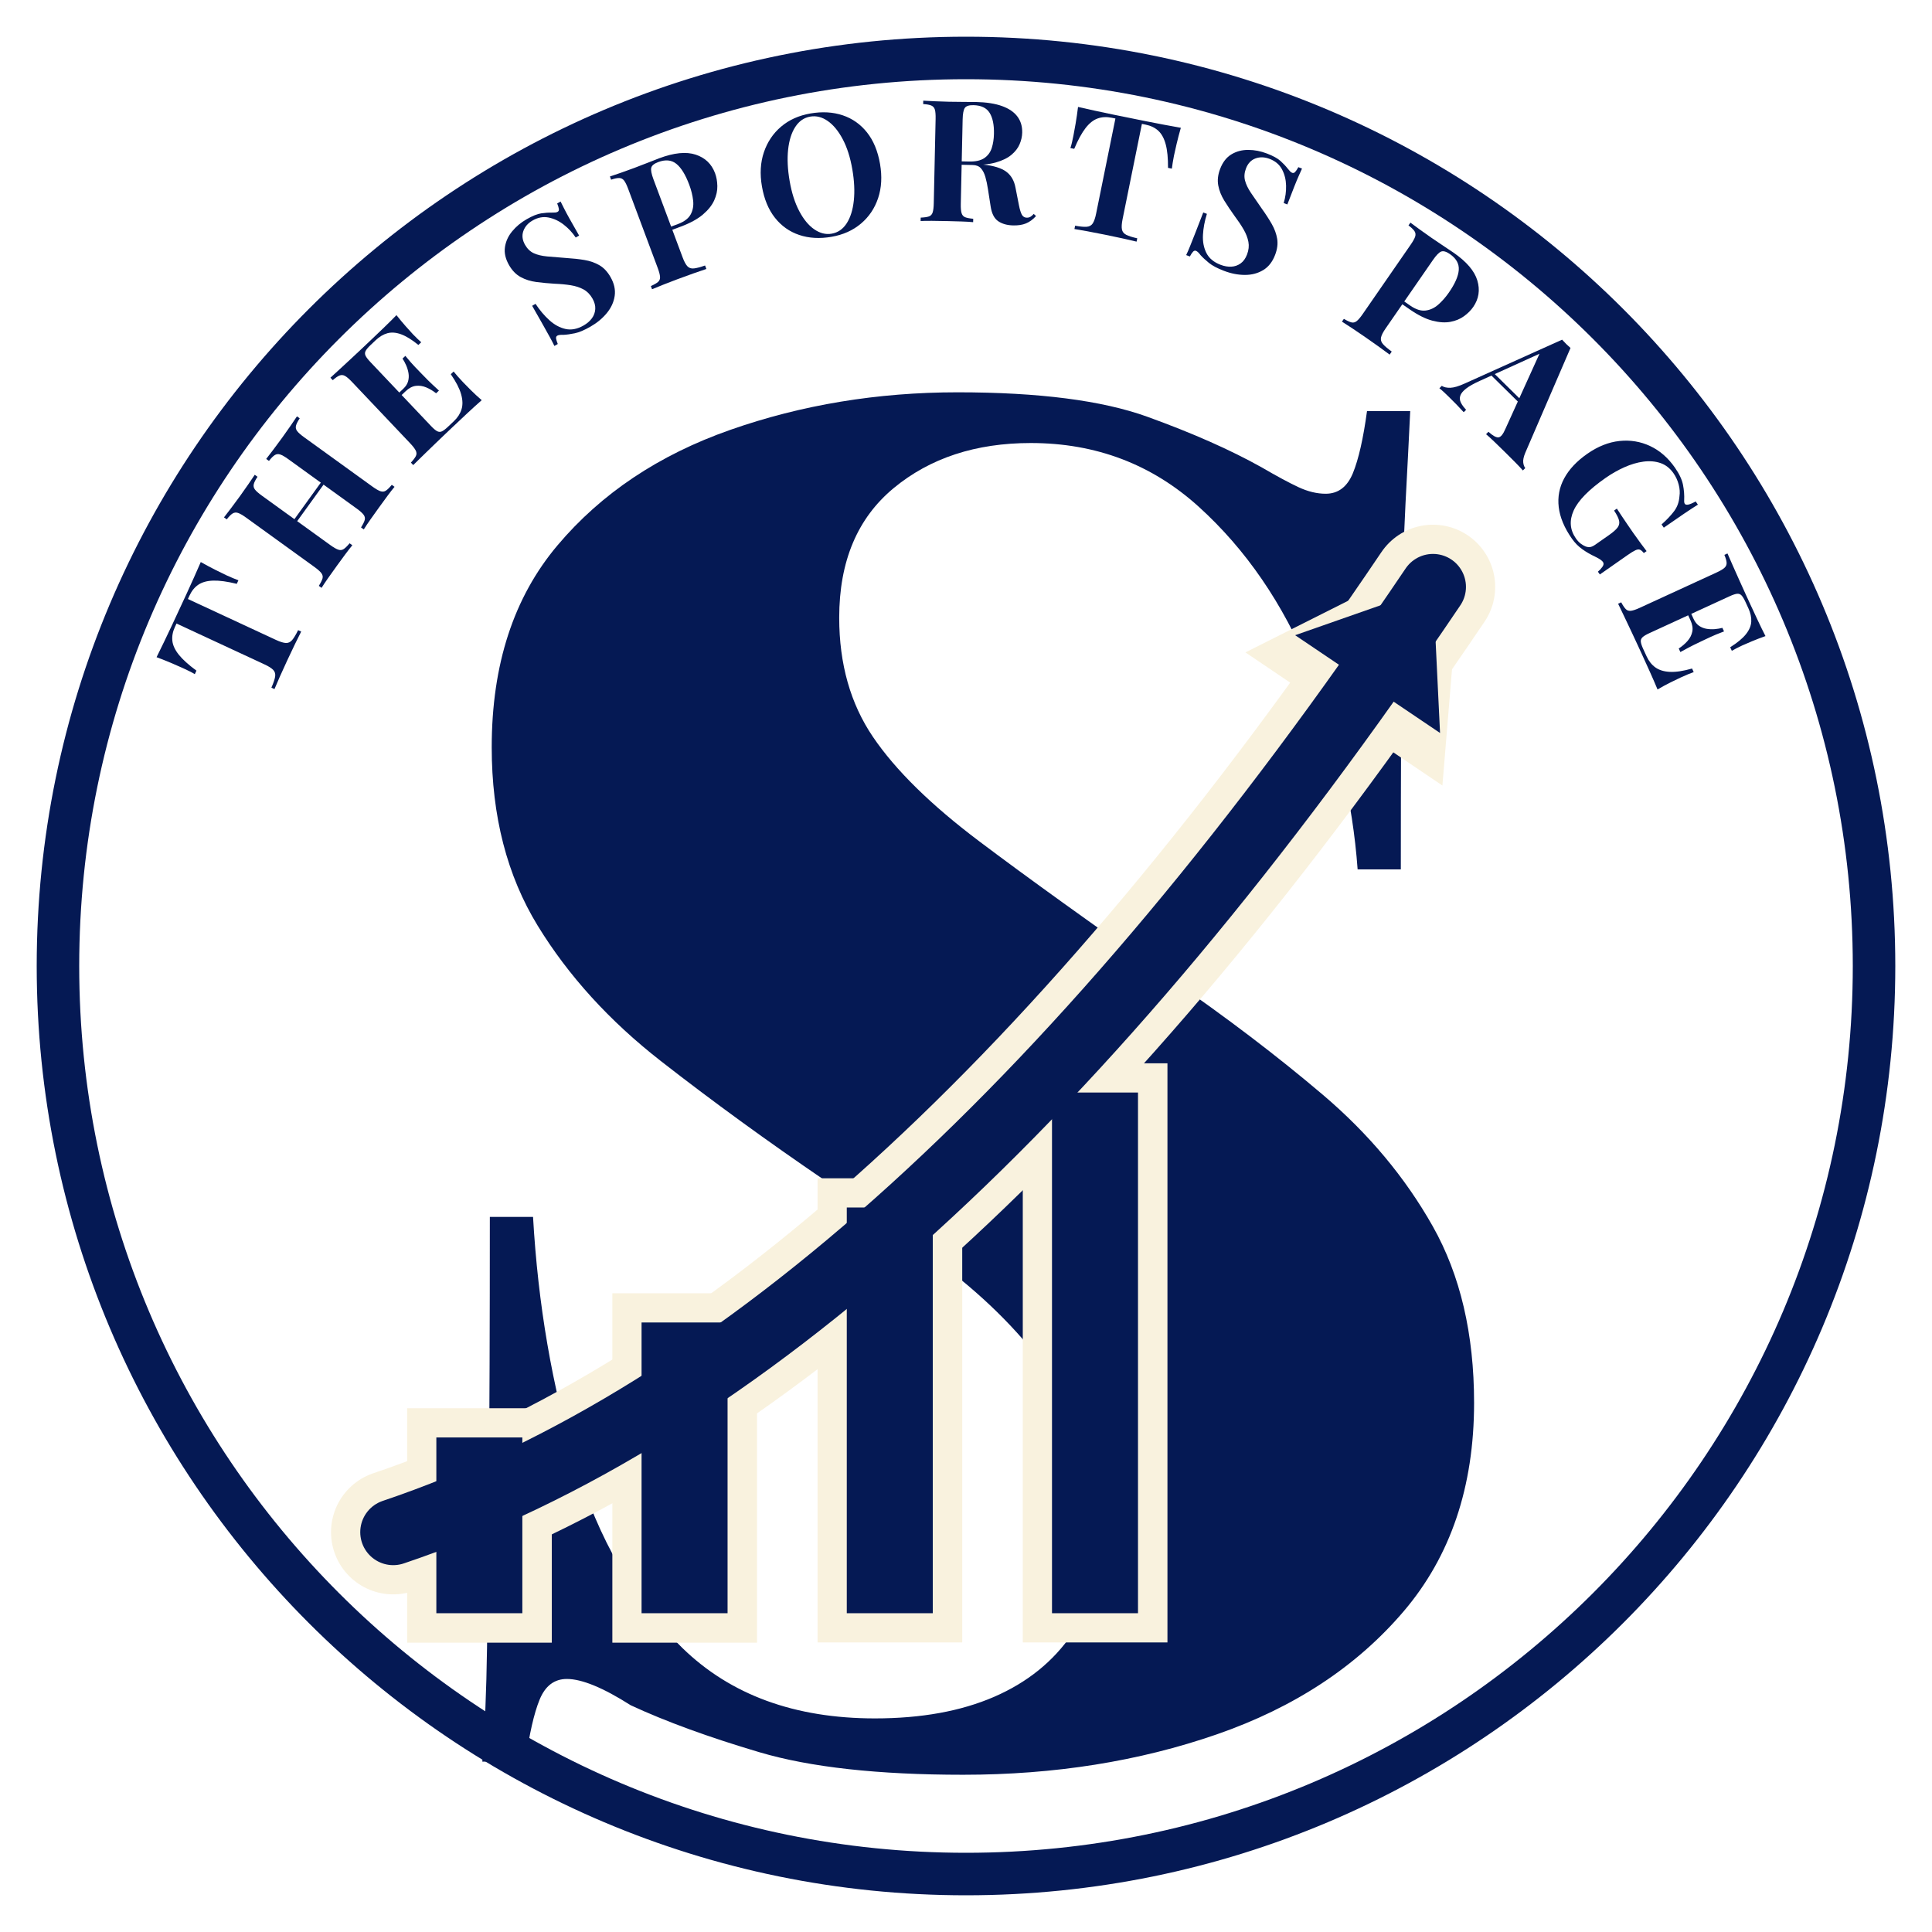
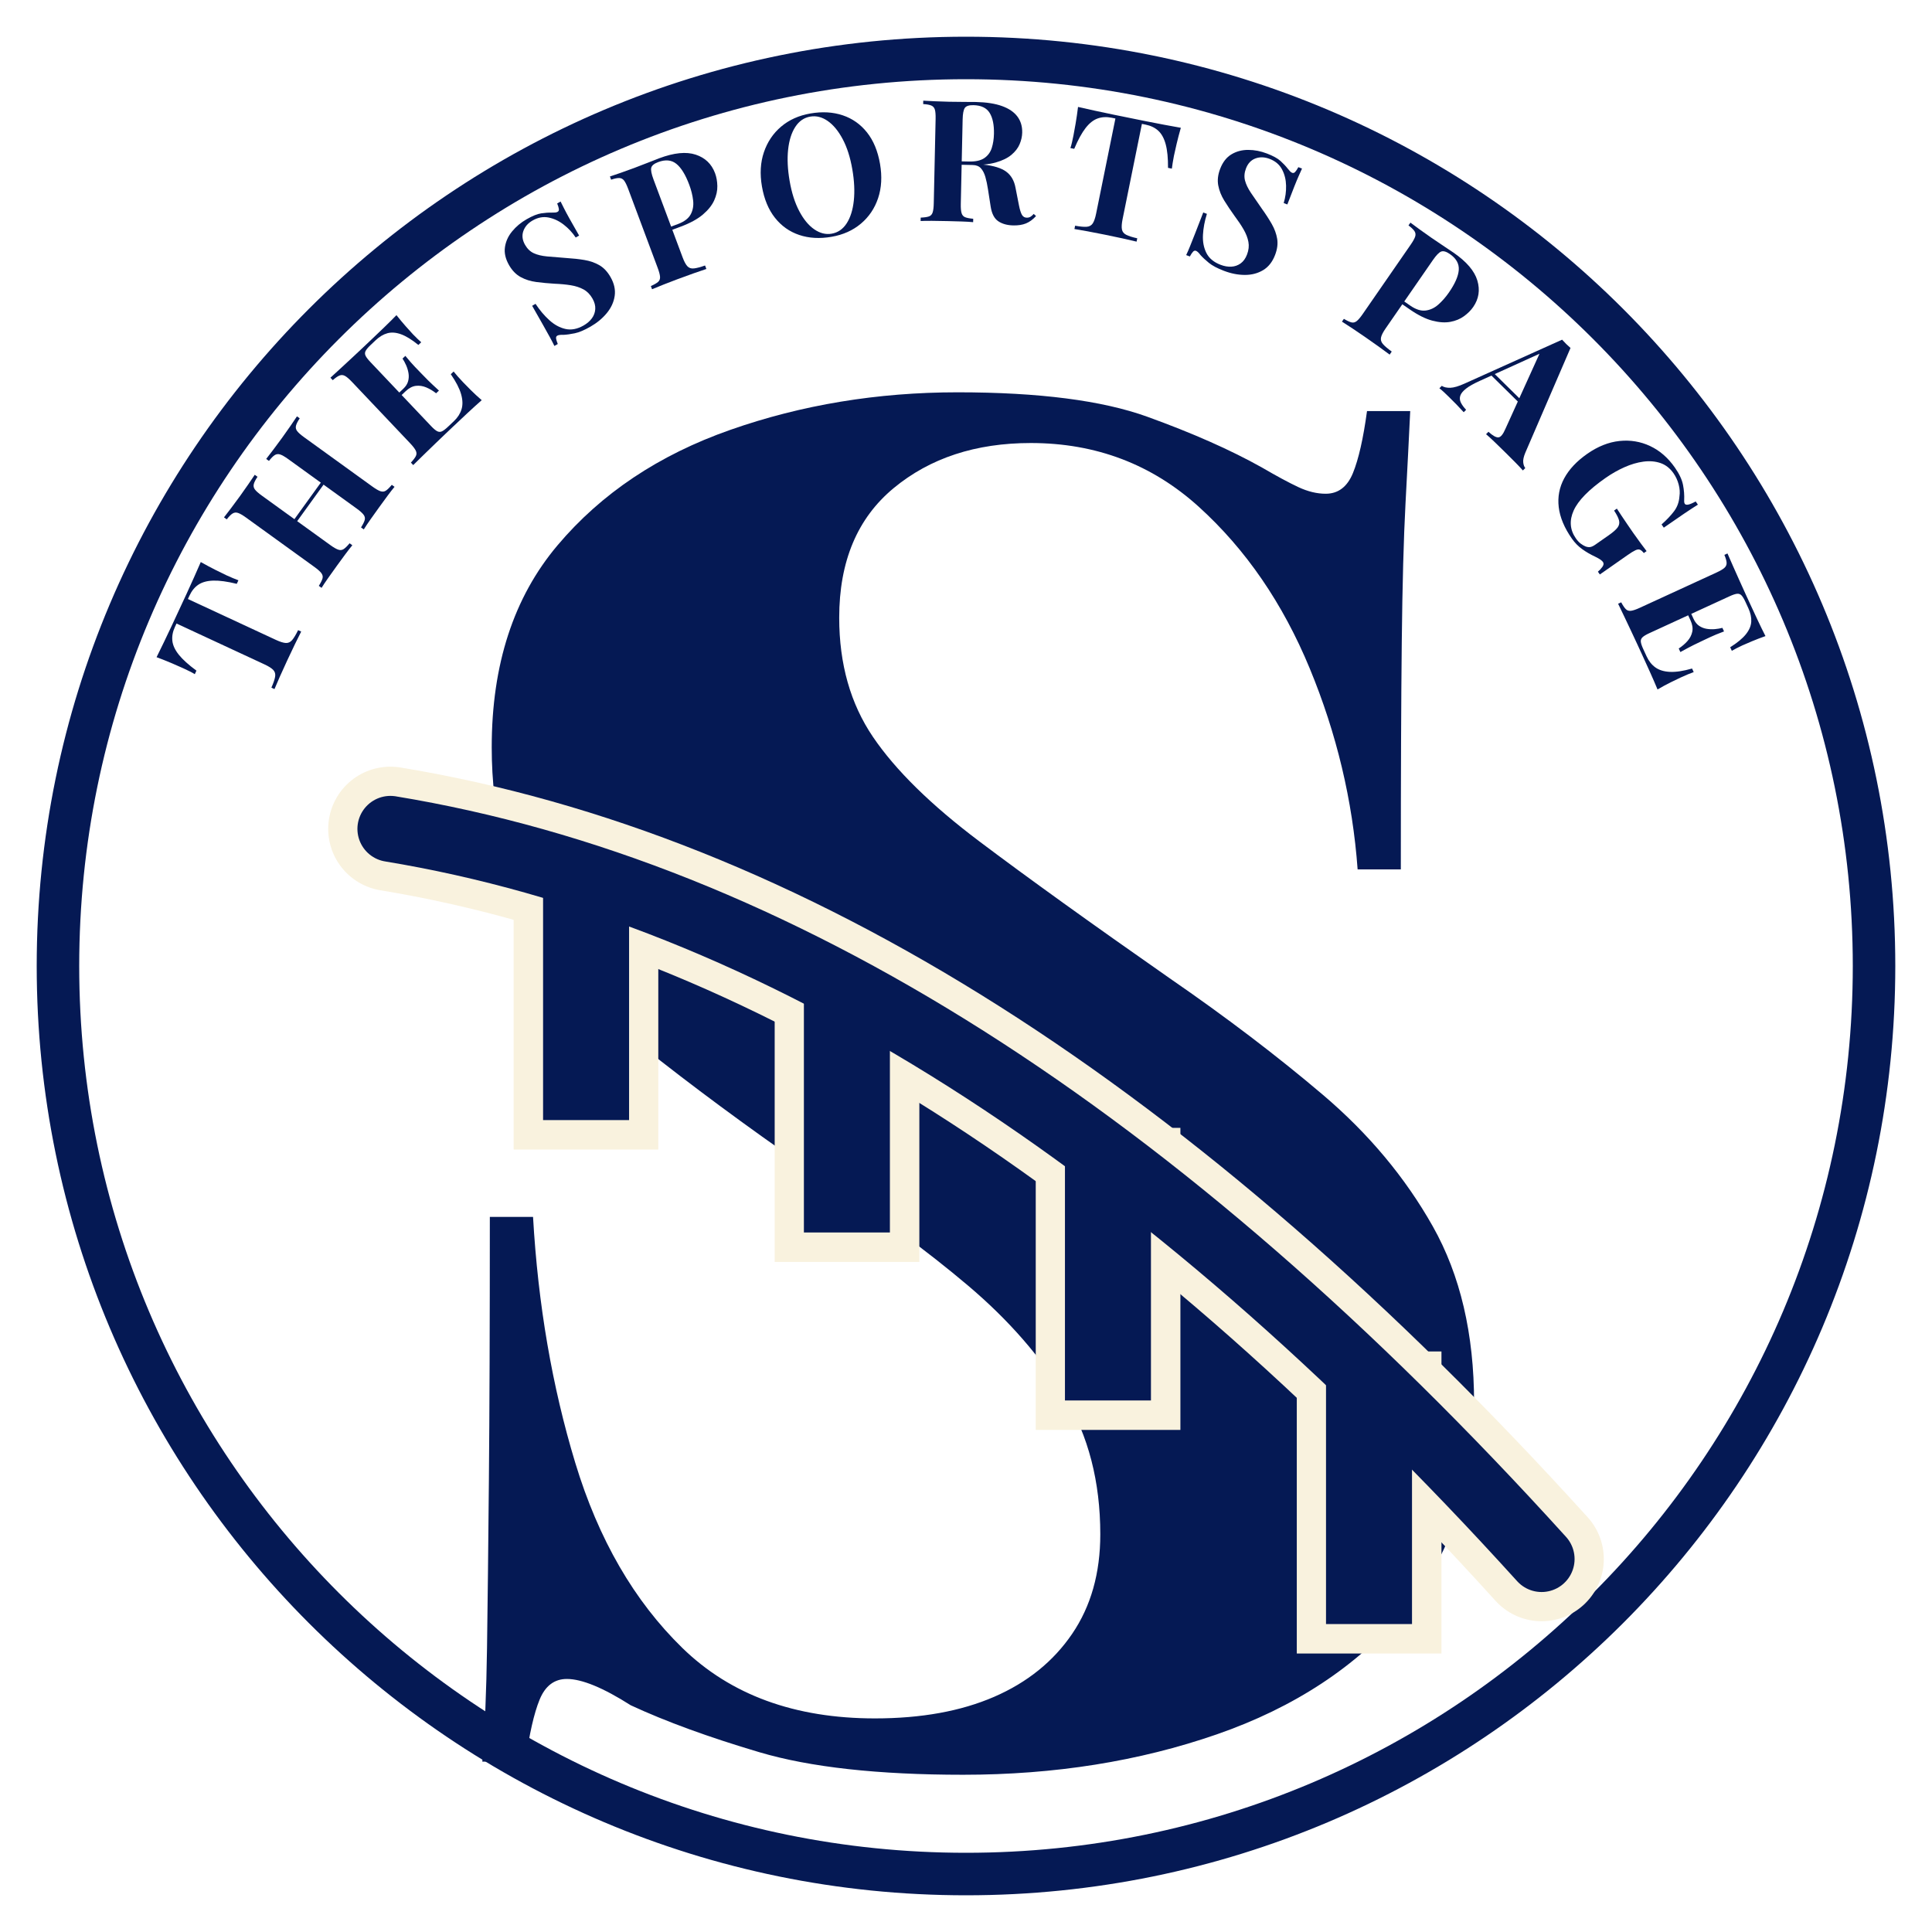
<svg xmlns="http://www.w3.org/2000/svg" width="82mm" height="82mm" viewBox="0 0 82 82">
  <circle cx="41.0" cy="41.0" r="38.540" fill="none" stroke="#051954" stroke-width="1.804" />
  <path d="M642.398 708Q638.398 657.401 636.898 610.201Q635.398 563.001 635.398 538.002Q635.398 515.802 636.398 496.002Q637.398 476.202 638.398 462.001H615.398Q598.798 546.401 574.499 595.001Q550.199 643.6 516.299 664.3Q482.4 685 435.599 685H413.398V114.2Q413.398 73.6 421.498 53.6Q429.598 33.6 452.798 27.2Q475.998 20.8 520.397 20V0Q488.998 1.4 437.298 2.2Q385.599 3 330.199 3Q275 3 226.2 2.2Q177.4 1.4 147.401 0V20Q191.801 20.8 215 27.2Q238.2 33.6 246.3 53.6Q254.4 73.6 254.4 114.2V685H232.199Q185.798 685 151.699 664.3Q117.599 643.6 93.599 595.301Q69.6 547.001 52.4 462.001H29.4Q31.4 476.202 31.9 496.002Q32.4 515.802 32.4 538.002Q32.4 563.001 30.9 610.201Q29.4 657.401 25.4 708Q71 707 125.6 706.0Q180.2 705 234.999 705.0Q289.799 705 334.399 705Q378.999 705 433.599 705.0Q488.198 705 542.998 706.0Q597.798 707 642.398 708Z" fill="#051954" transform="translate(41.000,41.000) rotate(-65.0815) translate(0,-31.570) translate(-2.771,0) scale(0.007216,-0.007216)" />
  <path d="M457.6 0V20Q489.8 22 505.736 28.0Q521.673 34 527.136 52.0Q532.6 70 532.6 106V602Q532.6 639 527.06 656.5Q521.519 674 505.36 680.5Q489.2 687 457.6 688V708Q485.4 707 528.5 706.0Q571.599 705 614.599 705Q661.034 705 701.516 706.0Q741.998 707 766.598 708V688Q734.963 687 718.68 680.5Q702.398 674 696.998 656.5Q691.598 639 691.598 602V106Q691.598 70 697.153 52.0Q702.709 34 718.913 28.0Q735.116 22 766.598 20V0Q741.998 2 701.516 2.5Q661.034 3 614.599 3Q571.599 3 528.5 2.5Q485.4 2 457.6 0ZM33.6 0V20Q65.8 22 81.737 28.0Q97.673 34 103.137 52.0Q108.601 70 108.601 106V602Q108.601 639 103.06 656.5Q97.52 674 81.36 680.5Q65.2 687 33.6 688V708Q59.522 707 101.49 706.0Q143.459 705 191.599 705Q233.799 705 274.899 706.0Q315.998 707 342.598 708V688Q310.963 687 294.681 680.5Q278.398 674 272.998 656.5Q267.598 639 267.598 602V106Q267.598 70 273.153 52.0Q278.709 34 294.913 28.0Q311.117 22 342.598 20V0Q315.998 2 274.899 2.5Q233.799 3 191.599 3Q143.459 3 101.49 2.5Q59.522 2 33.6 0ZM202.599 346V366H597.599V346Z" fill="#051954" transform="translate(41.000,41.000) rotate(-54.1592) translate(0,-31.570) translate(-3.247,0) scale(0.007216,-0.007216)" />
  <path d="M568.599 708Q564.599 664 563.099 622.901Q561.599 581.801 561.599 560.001Q561.599 540.259 562.599 522.163Q563.599 504.066 564.599 492.001H541.599Q531.999 565.401 510.799 607.701Q489.6 650 456.5 667.5Q423.4 685 377.6 685H336.598Q307.624 685 292.711 680.1Q277.798 675.2 272.698 660.325Q267.598 645.45 267.598 614V94Q267.598 63.4 272.698 48.1Q277.798 32.8 292.711 27.9Q307.624 23 336.598 23H385.599Q430.6 23 465.5 42.7Q500.4 62.4 524.799 108.999Q549.199 155.599 561.599 235.999H584.599Q581.599 203.599 581.599 151.999Q581.599 129.453 582.799 87.326Q583.999 45.2 588.599 0Q537.599 2 473.599 2.5Q409.599 3 359.599 3Q334.834 3 295.998 3.0Q257.161 3 212.134 2.5Q167.106 2 120.953 1.5Q74.8 1 33.6 0V20Q65.8 22 81.737 28.0Q97.673 34 103.137 52.0Q108.601 70 108.601 106V602Q108.601 639 103.06 656.5Q97.52 674 81.36 680.5Q65.2 687 33.6 688V708Q75.077 707 121.039 706.5Q167 706 212.052 705.5Q257.105 705 295.962 705.0Q334.82 705 359.599 705Q405.599 705 464.099 705.5Q522.599 706 568.599 708ZM412.798 366Q412.798 366 412.798 356.0Q412.798 346 412.798 346H237.598Q237.598 346 237.598 356.0Q237.598 366 237.598 366ZM441.798 498Q437.798 441 438.298 411.0Q438.798 381 438.798 356Q438.798 331 439.798 301.0Q440.798 271 444.798 214H421.798Q416.598 249 403.299 279.2Q389.999 309.4 365.199 327.7Q340.399 346 299.999 346V366Q329.999 366 350.799 378.6Q371.599 391.2 385.299 411.6Q398.999 432 407.098 454.8Q415.198 477.6 418.798 498Z" fill="#051954" transform="translate(41.000,41.000) rotate(-43.4597) translate(0,-31.570) translate(-2.648,0) scale(0.007216,-0.007216)" />
  <path d="M283.599 720.8Q342.599 720.8 374.598 708.4Q406.598 696 429.598 682Q441.598 675 449.098 671.5Q456.598 668 463.598 668Q473.598 668 478.098 679.0Q482.598 690 485.598 712H508.598Q507.598 692.6 506.098 666.4Q504.598 640.2 504.098 597.201Q503.598 554.201 503.598 484.001H480.598Q476.998 536.201 456.898 585.001Q436.798 633.8 400.498 665.4Q364.198 697 310.598 697Q262.998 697 231.798 669.8Q200.598 642.6 200.598 594.8Q200.598 554.599 220.598 526.499Q240.598 498.399 279.098 471.199Q317.598 443.999 373.397 406.4Q421.198 375 459.298 343.8Q497.398 312.6 519.998 274Q542.598 235.4 542.598 180.8Q542.598 115 508.498 71.8Q474.398 28.6 417.999 7.3Q361.599 -14 294.599 -14Q232.6 -14 195.9 -2.0Q159.2 10 133.6 23Q111.6 37 99.6 37Q89.6 37 85.1 26.0Q80.6 15 77.6 -7H54.6Q56.6 17 57.1 49.1Q57.6 81.2 58.1 132.599Q58.6 183.999 58.6 262.999H81.6Q85.6 196.999 104.1 139.599Q122.6 82.199 161.1 47.1Q199.6 12 263.6 12Q299 12 326.7 24.3Q354.4 36.6 371 61.6Q387.601 86.6 387.601 124.001Q387.601 165.601 368.401 196.701Q349.201 227.801 315.701 254.901Q282.2 282 237.6 310Q190.6 340.8 149.6 372Q108.6 403.2 84.1 443Q59.6 482.8 59.6 538.2Q59.6 601.4 91.2 641.7Q122.8 682 174.2 701.4Q225.599 720.8 283.599 720.8Z" fill="#051954" transform="translate(41.000,41.000) rotate(-29.8134) translate(0,-31.570) translate(-2.468,0) scale(0.007216,-0.007216)" />
  <path d="M33.6 708Q59.4 707 101.5 706.0Q143.599 705 185.599 705Q234.399 705 279.199 706.0Q323.999 707 342.599 707Q482.198 707 550.898 652.0Q619.597 597 619.597 510Q619.597 474 605.797 434.5Q591.998 395 558.598 361.5Q525.198 328 467.298 307.0Q409.398 286 320.599 286H218.599V306H310.599Q369.599 306 400.5 333.0Q431.4 360 442.5 404.0Q453.6 448 453.6 499Q453.6 594 425.7 641.0Q397.799 688 329.598 688Q290.798 688 279.198 671.0Q267.598 654 267.598 602V112Q267.598 73 275.698 53.8Q283.798 34.6 306.998 28.6Q330.198 22.6 374.598 21.8V0Q343.798 1.4 294.798 2.2Q245.799 3 192.199 3Q148.999 3 107.8 2.2Q66.6 1.4 33.6 0V20Q65.8 22 81.8 28.0Q97.801 34 103.201 52.0Q108.601 70 108.601 106V602Q108.601 639 103.201 656.5Q97.801 674 81.5 680.5Q65.2 687 33.6 688Z" fill="#051954" transform="translate(41.000,41.000) rotate(-20.4824) translate(0,-31.570) translate(-2.674,0) scale(0.007216,-0.007216)" />
  <path d="M396.831 722Q502.595 722 582.197 679.0Q661.798 636 705.798 555.5Q749.797 475 749.797 360Q749.797 248 704.709 164.0Q659.62 80 579.462 33.0Q499.304 -14 395.767 -14Q290.003 -14 210.401 29.0Q130.8 72 86.8 153.0Q42.8 234 42.8 348Q42.8 460 88.446 544.0Q134.091 628 213.693 675.0Q293.294 722 396.831 722ZM392.586 704Q336.799 704 295.398 659.0Q253.998 614 231.398 535.0Q208.798 456 208.798 352Q208.798 246 234.267 167.5Q259.736 89 303.335 46.5Q346.935 4 399.599 4Q455.718 4 497.159 49.0Q538.6 94 561.2 173.5Q583.8 253 583.8 356Q583.8 463 558.196 541.0Q532.592 619 489.196 661.5Q445.799 704 392.586 704Z" fill="#051954" transform="translate(41.000,41.000) rotate(-9.7828) translate(0,-31.570) translate(-3.222,0) scale(0.007216,-0.007216)" />
  <path d="M33.6 708Q59.4 707 101.5 706.0Q143.599 705 185.599 705Q234.399 705 279.199 706.0Q323.999 707 342.599 707Q436.198 707 497.498 686.4Q558.798 665.8 589.198 626.9Q619.597 588 619.597 533Q619.597 498.8 605.797 464.2Q591.998 429.6 558.598 400.5Q525.198 371.4 467.298 353.7Q409.398 336 320.599 336H224.599V356H310.599Q369.599 356 400.5 378.5Q431.4 401 442.5 438.5Q453.6 476 453.6 522Q453.6 601 425.7 644.5Q397.799 688 329.598 688Q290.798 688 279.198 671.0Q267.598 654 267.598 602V106Q267.598 70 273.298 52.0Q278.998 34 294.998 28.0Q310.998 22 342.598 20V0Q315.998 2 274.899 2.5Q233.799 3 191.599 3Q143.599 3 101.5 2.5Q59.4 2 33.6 0V20Q65.8 22 81.8 28.0Q97.801 34 103.201 52.0Q108.601 70 108.601 106V602Q108.601 639 103.201 656.5Q97.801 674 81.5 680.5Q65.2 687 33.6 688ZM222.599 353Q265.8 351.6 297.4 348.8Q329 346 352.999 343.7Q376.999 341.4 395.599 339.6Q486.598 332.2 530.498 301.2Q574.397 270.2 587.197 208.2L609.797 105Q618.597 65.2 628.797 49Q638.997 32.8 657.997 33.2Q670.797 33.6 679.598 39.4Q688.398 45.2 697.798 56.2L711.598 44Q684.598 13 653.698 -0.5Q622.799 -14 578.799 -14Q525 -14 489.8 8.9Q454.6 31.8 443.6 94L425.8 194Q418.6 235.8 408.6 267.6Q398.6 299.4 381.4 317.7Q364.199 336 332.599 336H224.599Z" fill="#051954" transform="translate(41.000,41.000) rotate(1.2507) translate(0,-31.570) translate(-2.858,0) scale(0.007216,-0.007216)" />
  <path d="M642.398 708Q638.398 657.401 636.898 610.201Q635.398 563.001 635.398 538.002Q635.398 515.802 636.398 496.002Q637.398 476.202 638.398 462.001H615.398Q598.798 546.401 574.499 595.001Q550.199 643.6 516.299 664.3Q482.4 685 435.599 685H413.398V114.2Q413.398 73.6 421.498 53.6Q429.598 33.6 452.798 27.2Q475.998 20.8 520.397 20V0Q488.998 1.4 437.298 2.2Q385.599 3 330.199 3Q275 3 226.2 2.2Q177.4 1.4 147.401 0V20Q191.801 20.8 215 27.2Q238.2 33.6 246.3 53.6Q254.4 73.6 254.4 114.2V685H232.199Q185.798 685 151.699 664.3Q117.599 643.6 93.599 595.301Q69.6 547.001 52.4 462.001H29.4Q31.4 476.202 31.9 496.002Q32.4 515.802 32.4 538.002Q32.4 563.001 30.9 610.201Q29.4 657.401 25.4 708Q71 707 125.6 706.0Q180.2 705 234.999 705.0Q289.799 705 334.399 705Q378.999 705 433.599 705.0Q488.198 705 542.998 706.0Q597.798 707 642.398 708Z" fill="#051954" transform="translate(41.000,41.000) rotate(11.4657) translate(0,-31.570) translate(-2.771,0) scale(0.007216,-0.007216)" />
  <path d="M283.599 720.8Q342.599 720.8 374.598 708.4Q406.598 696 429.598 682Q441.598 675 449.098 671.5Q456.598 668 463.598 668Q473.598 668 478.098 679.0Q482.598 690 485.598 712H508.598Q507.598 692.6 506.098 666.4Q504.598 640.2 504.098 597.201Q503.598 554.201 503.598 484.001H480.598Q476.998 536.201 456.898 585.001Q436.798 633.8 400.498 665.4Q364.198 697 310.598 697Q262.998 697 231.798 669.8Q200.598 642.6 200.598 594.8Q200.598 554.599 220.598 526.499Q240.598 498.399 279.098 471.199Q317.598 443.999 373.397 406.4Q421.198 375 459.298 343.8Q497.398 312.6 519.998 274Q542.598 235.4 542.598 180.8Q542.598 115 508.498 71.8Q474.398 28.6 417.999 7.3Q361.599 -14 294.599 -14Q232.6 -14 195.9 -2.0Q159.2 10 133.6 23Q111.6 37 99.6 37Q89.6 37 85.1 26.0Q80.6 15 77.6 -7H54.6Q56.6 17 57.1 49.1Q57.6 81.2 58.1 132.599Q58.6 183.999 58.6 262.999H81.6Q85.6 196.999 104.1 139.599Q122.6 82.199 161.1 47.1Q199.6 12 263.6 12Q299 12 326.7 24.3Q354.4 36.6 371 61.6Q387.601 86.6 387.601 124.001Q387.601 165.601 368.401 196.701Q349.201 227.801 315.701 254.901Q282.2 282 237.6 310Q190.6 340.8 149.6 372Q108.6 403.2 84.1 443Q59.6 482.8 59.6 538.2Q59.6 601.4 91.2 641.7Q122.8 682 174.2 701.4Q225.599 720.8 283.599 720.8Z" fill="#051954" transform="translate(41.000,41.000) rotate(20.9735) translate(0,-31.570) translate(-2.468,0) scale(0.007216,-0.007216)" />
  <path d="M33.6 708Q59.4 707 101.5 706.0Q143.599 705 185.599 705Q234.399 705 279.199 706.0Q323.999 707 342.599 707Q482.198 707 550.898 652.0Q619.597 597 619.597 510Q619.597 474 605.797 434.5Q591.998 395 558.598 361.5Q525.198 328 467.298 307.0Q409.398 286 320.599 286H218.599V306H310.599Q369.599 306 400.5 333.0Q431.4 360 442.5 404.0Q453.6 448 453.6 499Q453.6 594 425.7 641.0Q397.799 688 329.598 688Q290.798 688 279.198 671.0Q267.598 654 267.598 602V112Q267.598 73 275.698 53.8Q283.798 34.6 306.998 28.6Q330.198 22.6 374.598 21.8V0Q343.798 1.4 294.798 2.2Q245.799 3 192.199 3Q148.999 3 107.8 2.2Q66.6 1.4 33.6 0V20Q65.8 22 81.8 28.0Q97.801 34 103.201 52.0Q108.601 70 108.601 106V602Q108.601 639 103.201 656.5Q97.801 674 81.5 680.5Q65.2 687 33.6 688Z" fill="#051954" transform="translate(41.000,41.000) rotate(34.6656) translate(0,-31.570) translate(-2.674,0) scale(0.007216,-0.007216)" />
  <path d="M367.998 710 610.798 84Q625.198 48.4 642.398 34.7Q659.598 21 673.798 20V0Q644.199 2 603.799 2.5Q563.4 3 521.8 3Q475.601 3 435.001 2.5Q394.401 2 369.801 0V20Q420.801 22 434.501 37.5Q448.201 53 428.201 104L257.801 568.601L276.201 594.801L123.8 198.599Q102.4 143.599 97.9 108.899Q93.4 74.2 102.8 55.2Q112.2 36.2 133.6 28.6Q155 21 185.4 20V0Q152 2 122.1 2.5Q92.2 3 60.8 3Q39.4 3 19.5 2.5Q-0.4 2 -15.4 0V20Q6.4 24.4 28.3 47.1Q50.2 69.8 71.4 124.999L298.6 710Q314.6 708.8 333.299 708.8Q351.999 708.8 367.998 710ZM437.8 288V268H139.8L149.8 288Z" fill="#051954" transform="translate(41.000,41.000) rotate(44.5401) translate(0,-31.570) translate(-2.767,0) scale(0.007216,-0.007216)" />
  <path d="M404.799 722Q472.799 722 515.799 702.8Q558.798 683.6 593.198 657Q604.999 647.6 613.198 647.6Q632.198 647.6 638.198 708H661.198Q659.198 669.2 658.198 613.5Q657.198 557.8 657.198 466H634.198Q627.198 526 612.699 570.7Q598.199 615.399 559 646.999Q534.799 670.2 499.199 683.2Q463.598 696.2 427.998 696.2Q373.198 696.2 334.198 667.5Q295.198 638.801 270.098 590.101Q244.998 541.401 233.097 479.901Q221.197 418.401 221.197 352.4Q221.197 172.4 270.798 89.2Q320.398 6 412.999 6Q437 6 454.8 12Q472.6 18 484 25.6Q498.201 35.601 503.201 47.401Q508.201 59.201 508.201 77.601V176Q508.201 221.8 500.501 244.2Q492.801 266.6 471.001 274.8Q449.201 283 407.201 284V304Q428.201 303 457.6 302.5Q487 302 519.2 301.5Q551.4 301 578.199 301Q620.199 301 655.099 302.0Q689.998 303 712.198 304V284Q693.198 283 683.398 277.0Q673.598 271 670.398 253.0Q667.198 235 667.198 198V0H647.198Q646.198 17 639.398 37.0Q632.598 57 617.798 57Q610.598 57 599.498 53.4Q588.399 49.8 563.799 36.4Q527.199 15 486.299 0.5Q445.399 -14 399.999 -14Q283.8 -14 204 28.8Q124.2 71.6 83.7 152.2Q43.2 232.8 43.2 345.6Q43.2 459.6 89.7 544.0Q136.2 628.4 217.7 675.2Q299.199 722 404.799 722Z" fill="#051954" transform="translate(41.000,41.000) rotate(55.0301) translate(0,-31.570) translate(-3.013,0) scale(0.007216,-0.007216)" />
  <path d="M568.599 708Q564.599 664 563.099 622.901Q561.599 581.801 561.599 560.001Q561.599 540.259 562.599 522.163Q563.599 504.066 564.599 492.001H541.599Q531.999 565.401 510.799 607.701Q489.6 650 456.5 667.5Q423.4 685 377.6 685H336.598Q307.624 685 292.711 680.1Q277.798 675.2 272.698 660.325Q267.598 645.45 267.598 614V94Q267.598 63.4 272.698 48.1Q277.798 32.8 292.711 27.9Q307.624 23 336.598 23H385.599Q430.6 23 465.5 42.7Q500.4 62.4 524.799 108.999Q549.199 155.599 561.599 235.999H584.599Q581.599 203.599 581.599 151.999Q581.599 129.453 582.799 87.326Q583.999 45.2 588.599 0Q537.599 2 473.599 2.5Q409.599 3 359.599 3Q334.834 3 295.998 3.0Q257.161 3 212.134 2.5Q167.106 2 120.953 1.5Q74.8 1 33.6 0V20Q65.8 22 81.737 28.0Q97.673 34 103.137 52.0Q108.601 70 108.601 106V602Q108.601 639 103.06 656.5Q97.52 674 81.36 680.5Q65.2 687 33.6 688V708Q75.077 707 121.039 706.5Q167 706 212.052 705.5Q257.105 705 295.962 705.0Q334.82 705 359.599 705Q405.599 705 464.099 705.5Q522.599 706 568.599 708ZM412.798 366Q412.798 366 412.798 356.0Q412.798 346 412.798 346H237.598Q237.598 346 237.598 356.0Q237.598 366 237.598 366ZM441.798 498Q437.798 441 438.298 411.0Q438.798 381 438.798 356Q438.798 331 439.798 301.0Q440.798 271 444.798 214H421.798Q416.598 249 403.299 279.2Q389.999 309.4 365.199 327.7Q340.399 346 299.999 346V366Q329.999 366 350.799 378.6Q371.599 391.2 385.299 411.6Q398.999 432 407.098 454.8Q415.198 477.6 418.798 498Z" fill="#051954" transform="translate(41.000,41.000) rotate(65.3041) translate(0,-31.570) translate(-2.648,0) scale(0.007216,-0.007216)" />
  <path d="M302 722Q367 722 403.0 709.0Q439 696 464 682Q476 675 483.5 671.5Q491 668 498 668Q508 668 512.5 679.0Q517 690 520 712H543Q542 691 540.5 663.0Q539 635 538.5 589.0Q538 543 538 468H515Q511 523 489.5 575.0Q468 627 430.5 661.0Q393 695 341 695Q297 695 268.0 671.0Q239 647 239 602Q239 565 257.0 538.5Q275 512 313.5 483.0Q352 454 415 410Q460 379 496.5 348.0Q533 317 555.0 278.0Q577 239 577 184Q577 117 539.5 73.0Q502 29 440.0 7.5Q378 -14 305 -14Q237 -14 196.5 -2.0Q156 10 128 23Q106 37 94 37Q84 37 79.5 26.0Q75 15 72 -7H49Q51 19 51.5 53.5Q52 88 52.5 143.0Q53 198 53 283H76Q80 213 98.5 152.0Q117 91 155.5 53.5Q194 16 258 16Q295 16 321.5 27.5Q348 39 363.0 61.0Q378 83 378 114Q378 156 359.0 187.5Q340 219 307.5 246.5Q275 274 232 302Q185 334 144.0 366.0Q103 398 78.5 438.0Q54 478 54 533Q54 599 89.0 640.5Q124 682 181.0 702.0Q238 722 302 722Z" fill="#051954" transform="translate(16.565,74.210) scale(0.079722,-0.079722)" />
-   <rect x="17.28" y="59.77" width="6.14" height="9.95" fill="#f9f2de" />
-   <rect x="25.99" y="54.89" width="6.14" height="14.83" fill="#f9f2de" />
-   <rect x="34.70" y="50.01" width="6.14" height="19.70" fill="#f9f2de" />
-   <rect x="43.41" y="45.13" width="6.14" height="24.58" fill="#f9f2de" />
-   <path d="M16.69,65.03 Q38.76,57.60 60.82,24.91" stroke="#f9f2de" stroke-width="5.28" stroke-linecap="round" fill="none" />
-   <path d="M62.07,23.06 L61.22,33.34 L52.86,27.69 Z" fill="#f9f2de" />
-   <rect x="18.52" y="61.01" width="3.65" height="7.46" fill="#051954" />
-   <rect x="27.23" y="56.13" width="3.65" height="12.34" fill="#051954" />
-   <rect x="35.94" y="51.25" width="3.65" height="17.22" fill="#051954" />
-   <rect x="44.65" y="46.37" width="3.65" height="22.10" fill="#051954" />
-   <path d="M16.69,65.03 Q38.76,57.60 60.82,24.91" stroke="#051954" stroke-width="2.80" stroke-linecap="round" fill="none" />
-   <path d="M60.82,24.91 L61.12,31.11 L54.97,26.96 Z" fill="#051954" />
+   <rect x="21.80" y="35.97" width="6.14" height="12.82" fill="#f9f2de" />
+   <rect x="32.88" y="40.74" width="6.14" height="12.82" fill="#f9f2de" />
+   <rect x="43.96" y="47.87" width="6.14" height="12.82" fill="#f9f2de" />
+   <rect x="55.04" y="57.36" width="6.14" height="12.82" fill="#f9f2de" />
+   <path d="M16.57,35.18 Q41.00,39.20 65.43,66.17" stroke="#f9f2de" stroke-width="5.28" stroke-linecap="round" fill="none" />
+   <rect x="23.05" y="37.21" width="3.65" height="10.33" fill="#051954" />
+   <rect x="34.12" y="41.98" width="3.65" height="10.33" fill="#051954" />
+   <rect x="45.20" y="49.11" width="3.65" height="10.33" fill="#051954" />
+   <rect x="56.28" y="58.60" width="3.65" height="10.33" fill="#051954" />
+   <path d="M16.57,35.18 Q41.00,39.20 65.43,66.17" stroke="#051954" stroke-width="2.80" stroke-linecap="round" fill="none" />
</svg>
